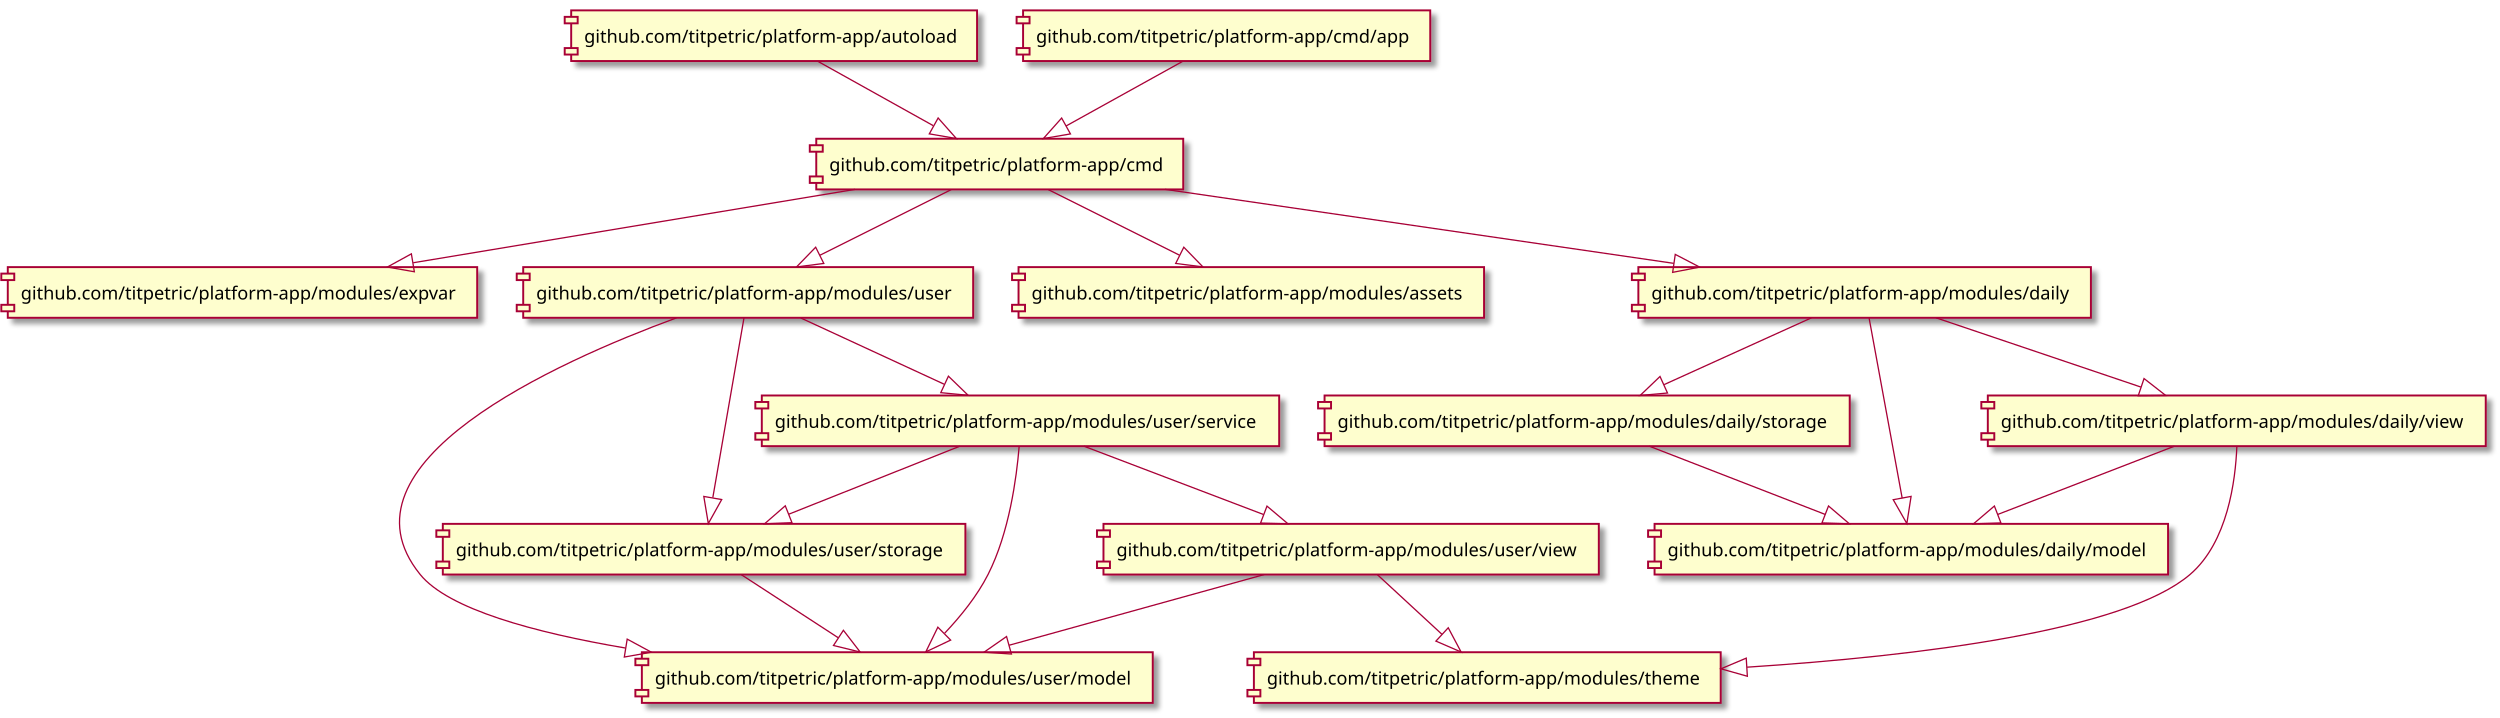
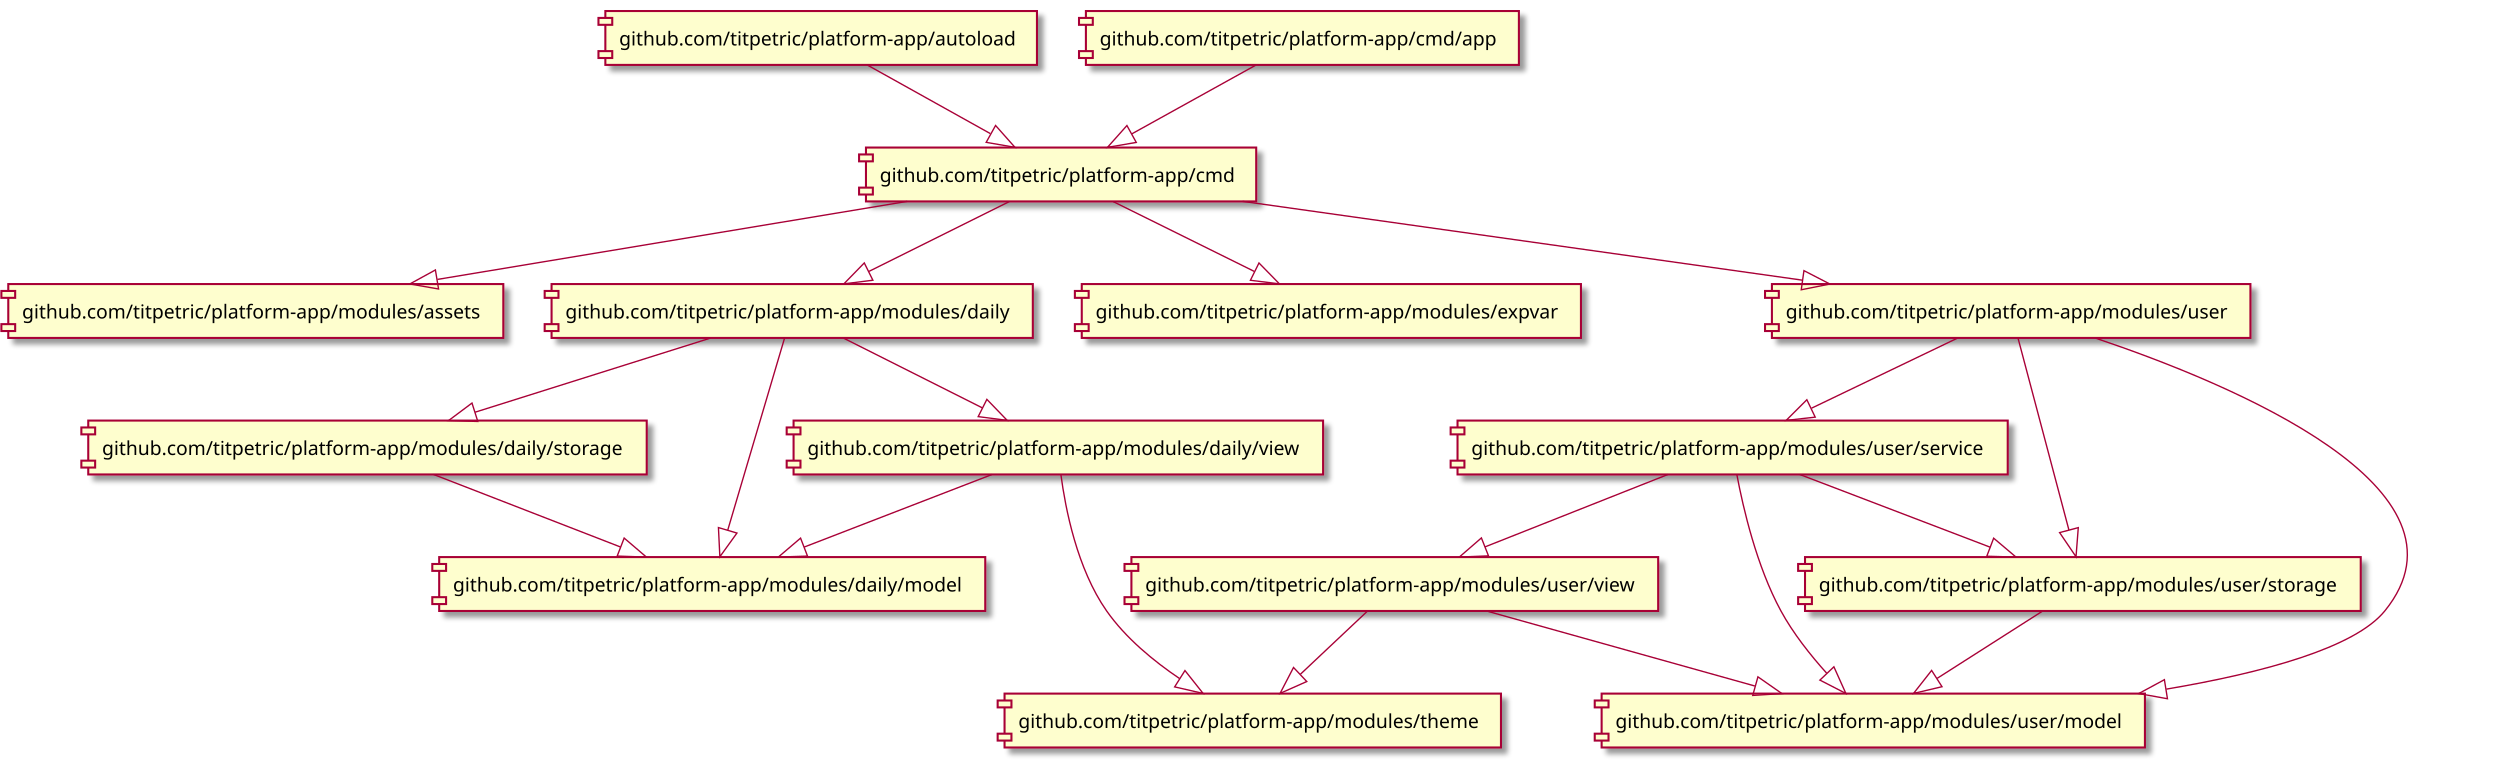
- <svg xmlns="http://www.w3.org/2000/svg" contentScriptType="application/ecmascript" contentStyleType="text/css" height="553px" preserveAspectRatio="none" style="width:1928px;height:553px;" version="1.1" viewBox="0 0 1928 553" width="1928px" zoomAndPan="magnify">
+ <svg xmlns="http://www.w3.org/2000/svg" contentScriptType="application/ecmascript" contentStyleType="text/css" height="553px" preserveAspectRatio="none" style="width:1813px;height:553px;" version="1.1" viewBox="0 0 1813 553" width="1813px" zoomAndPan="magnify">
  <defs>
-     <filter height="300%" id="fpmarqb1wb3p9" width="300%" x="-1" y="-1">
+     <filter height="300%" id="frvburf310xyr" width="300%" x="-1" y="-1">
      <feGaussianBlur result="blurOut" stdDeviation="2.0" />
      <feColorMatrix in="blurOut" result="blurOut2" type="matrix" values="0 0 0 0 0 0 0 0 0 0 0 0 0 0 0 0 0 0 .4 0" />
      <feOffset dx="4.0" dy="4.0" in="blurOut2" result="blurOut3" />
      <feBlend in="SourceGraphic" in2="blurOut3" mode="normal" />
    </filter>
  </defs>
  <g>
-     <rect fill="#FEFECE" filter="url(#fpmarqb1wb3p9)" height="39.068" style="stroke: #A80036; stroke-width: 1.5;" width="405" x="1021.5" y="305" />
-     <rect fill="#FEFECE" height="5" style="stroke: #A80036; stroke-width: 1.5;" width="10" x="1016.5" y="310" />
-     <rect fill="#FEFECE" height="5" style="stroke: #A80036; stroke-width: 1.5;" width="10" x="1016.5" y="334.068" />
-     <text fill="#000000" font-family="sans-serif" font-size="14" lengthAdjust="spacingAndGlyphs" textLength="385" x="1031.5" y="329.966">github.com/titpetric/platform-app/modules/daily/storage</text>
-     <rect fill="#FEFECE" filter="url(#fpmarqb1wb3p9)" height="39.068" style="stroke: #A80036; stroke-width: 1.5;" width="396" x="1276" y="404" />
-     <rect fill="#FEFECE" height="5" style="stroke: #A80036; stroke-width: 1.5;" width="10" x="1271" y="409" />
-     <rect fill="#FEFECE" height="5" style="stroke: #A80036; stroke-width: 1.5;" width="10" x="1271" y="433.068" />
-     <text fill="#000000" font-family="sans-serif" font-size="14" lengthAdjust="spacingAndGlyphs" textLength="376" x="1286" y="428.966">github.com/titpetric/platform-app/modules/daily/model</text>
-     <rect fill="#FEFECE" filter="url(#fpmarqb1wb3p9)" height="39.068" style="stroke: #A80036; stroke-width: 1.5;" width="384" x="1533" y="305" />
-     <rect fill="#FEFECE" height="5" style="stroke: #A80036; stroke-width: 1.5;" width="10" x="1528" y="310" />
-     <rect fill="#FEFECE" height="5" style="stroke: #A80036; stroke-width: 1.5;" width="10" x="1528" y="334.068" />
-     <text fill="#000000" font-family="sans-serif" font-size="14" lengthAdjust="spacingAndGlyphs" textLength="364" x="1543" y="329.966">github.com/titpetric/platform-app/modules/daily/view</text>
-     <rect fill="#FEFECE" filter="url(#fpmarqb1wb3p9)" height="39.068" style="stroke: #A80036; stroke-width: 1.5;" width="360" x="967" y="503" />
-     <rect fill="#FEFECE" height="5" style="stroke: #A80036; stroke-width: 1.5;" width="10" x="962" y="508" />
-     <rect fill="#FEFECE" height="5" style="stroke: #A80036; stroke-width: 1.5;" width="10" x="962" y="532.068" />
-     <text fill="#000000" font-family="sans-serif" font-size="14" lengthAdjust="spacingAndGlyphs" textLength="340" x="977" y="527.966">github.com/titpetric/platform-app/modules/theme</text>
-     <rect fill="#FEFECE" filter="url(#fpmarqb1wb3p9)" height="39.068" style="stroke: #A80036; stroke-width: 1.5;" width="283" x="629.5" y="107" />
-     <rect fill="#FEFECE" height="5" style="stroke: #A80036; stroke-width: 1.5;" width="10" x="624.5" y="112" />
-     <rect fill="#FEFECE" height="5" style="stroke: #A80036; stroke-width: 1.5;" width="10" x="624.5" y="136.068" />
-     <text fill="#000000" font-family="sans-serif" font-size="14" lengthAdjust="spacingAndGlyphs" textLength="263" x="639.5" y="131.966">github.com/titpetric/platform-app/cmd</text>
-     <rect fill="#FEFECE" filter="url(#fpmarqb1wb3p9)" height="39.068" style="stroke: #A80036; stroke-width: 1.5;" width="362" x="6" y="206" />
+     <rect fill="#FEFECE" filter="url(#frvburf310xyr)" height="39.068" style="stroke: #A80036; stroke-width: 1.5;" width="313" x="439" y="8" />
+     <rect fill="#FEFECE" height="5" style="stroke: #A80036; stroke-width: 1.5;" width="10" x="434" y="13" />
+     <rect fill="#FEFECE" height="5" style="stroke: #A80036; stroke-width: 1.5;" width="10" x="434" y="37.068" />
+     <text fill="#000000" font-family="sans-serif" font-size="14" lengthAdjust="spacingAndGlyphs" textLength="293" x="449" y="32.966">github.com/titpetric/platform-app/autoload</text>
+     <rect fill="#FEFECE" filter="url(#frvburf310xyr)" height="39.068" style="stroke: #A80036; stroke-width: 1.5;" width="283" x="628" y="107" />
+     <rect fill="#FEFECE" height="5" style="stroke: #A80036; stroke-width: 1.5;" width="10" x="623" y="112" />
+     <rect fill="#FEFECE" height="5" style="stroke: #A80036; stroke-width: 1.5;" width="10" x="623" y="136.068" />
+     <text fill="#000000" font-family="sans-serif" font-size="14" lengthAdjust="spacingAndGlyphs" textLength="263" x="638" y="131.966">github.com/titpetric/platform-app/cmd</text>
+     <rect fill="#FEFECE" filter="url(#frvburf310xyr)" height="39.068" style="stroke: #A80036; stroke-width: 1.5;" width="359" x="6" y="206" />
    <rect fill="#FEFECE" height="5" style="stroke: #A80036; stroke-width: 1.5;" width="10" x="1" y="211" />
    <rect fill="#FEFECE" height="5" style="stroke: #A80036; stroke-width: 1.5;" width="10" x="1" y="235.068" />
-     <text fill="#000000" font-family="sans-serif" font-size="14" lengthAdjust="spacingAndGlyphs" textLength="342" x="16" y="230.966">github.com/titpetric/platform-app/modules/expvar</text>
-     <rect fill="#FEFECE" filter="url(#fpmarqb1wb3p9)" height="39.068" style="stroke: #A80036; stroke-width: 1.5;" width="347" x="403.5" y="206" />
-     <rect fill="#FEFECE" height="5" style="stroke: #A80036; stroke-width: 1.5;" width="10" x="398.5" y="211" />
-     <rect fill="#FEFECE" height="5" style="stroke: #A80036; stroke-width: 1.5;" width="10" x="398.5" y="235.068" />
-     <text fill="#000000" font-family="sans-serif" font-size="14" lengthAdjust="spacingAndGlyphs" textLength="327" x="413.5" y="230.966">github.com/titpetric/platform-app/modules/user</text>
-     <rect fill="#FEFECE" filter="url(#fpmarqb1wb3p9)" height="39.068" style="stroke: #A80036; stroke-width: 1.5;" width="359" x="785.5" y="206" />
-     <rect fill="#FEFECE" height="5" style="stroke: #A80036; stroke-width: 1.5;" width="10" x="780.5" y="211" />
-     <rect fill="#FEFECE" height="5" style="stroke: #A80036; stroke-width: 1.5;" width="10" x="780.5" y="235.068" />
-     <text fill="#000000" font-family="sans-serif" font-size="14" lengthAdjust="spacingAndGlyphs" textLength="339" x="795.5" y="230.966">github.com/titpetric/platform-app/modules/assets</text>
-     <rect fill="#FEFECE" filter="url(#fpmarqb1wb3p9)" height="39.068" style="stroke: #A80036; stroke-width: 1.5;" width="349" x="1263.5" y="206" />
-     <rect fill="#FEFECE" height="5" style="stroke: #A80036; stroke-width: 1.5;" width="10" x="1258.5" y="211" />
-     <rect fill="#FEFECE" height="5" style="stroke: #A80036; stroke-width: 1.5;" width="10" x="1258.5" y="235.068" />
-     <text fill="#000000" font-family="sans-serif" font-size="14" lengthAdjust="spacingAndGlyphs" textLength="329" x="1273.5" y="230.966">github.com/titpetric/platform-app/modules/daily</text>
-     <rect fill="#FEFECE" filter="url(#fpmarqb1wb3p9)" height="39.068" style="stroke: #A80036; stroke-width: 1.5;" width="403" x="341.5" y="404" />
-     <rect fill="#FEFECE" height="5" style="stroke: #A80036; stroke-width: 1.5;" width="10" x="336.5" y="409" />
-     <rect fill="#FEFECE" height="5" style="stroke: #A80036; stroke-width: 1.5;" width="10" x="336.5" y="433.068" />
-     <text fill="#000000" font-family="sans-serif" font-size="14" lengthAdjust="spacingAndGlyphs" textLength="383" x="351.5" y="428.966">github.com/titpetric/platform-app/modules/user/storage</text>
-     <rect fill="#FEFECE" filter="url(#fpmarqb1wb3p9)" height="39.068" style="stroke: #A80036; stroke-width: 1.5;" width="394" x="495" y="503" />
-     <rect fill="#FEFECE" height="5" style="stroke: #A80036; stroke-width: 1.5;" width="10" x="490" y="508" />
-     <rect fill="#FEFECE" height="5" style="stroke: #A80036; stroke-width: 1.5;" width="10" x="490" y="532.068" />
-     <text fill="#000000" font-family="sans-serif" font-size="14" lengthAdjust="spacingAndGlyphs" textLength="374" x="505" y="527.966">github.com/titpetric/platform-app/modules/user/model</text>
-     <rect fill="#FEFECE" filter="url(#fpmarqb1wb3p9)" height="39.068" style="stroke: #A80036; stroke-width: 1.5;" width="382" x="851" y="404" />
-     <rect fill="#FEFECE" height="5" style="stroke: #A80036; stroke-width: 1.5;" width="10" x="846" y="409" />
-     <rect fill="#FEFECE" height="5" style="stroke: #A80036; stroke-width: 1.5;" width="10" x="846" y="433.068" />
-     <text fill="#000000" font-family="sans-serif" font-size="14" lengthAdjust="spacingAndGlyphs" textLength="362" x="861" y="428.966">github.com/titpetric/platform-app/modules/user/view</text>
-     <rect fill="#FEFECE" filter="url(#fpmarqb1wb3p9)" height="39.068" style="stroke: #A80036; stroke-width: 1.5;" width="399" x="587.5" y="305" />
-     <rect fill="#FEFECE" height="5" style="stroke: #A80036; stroke-width: 1.5;" width="10" x="582.5" y="310" />
-     <rect fill="#FEFECE" height="5" style="stroke: #A80036; stroke-width: 1.5;" width="10" x="582.5" y="334.068" />
-     <text fill="#000000" font-family="sans-serif" font-size="14" lengthAdjust="spacingAndGlyphs" textLength="379" x="597.5" y="329.966">github.com/titpetric/platform-app/modules/user/service</text>
-     <rect fill="#FEFECE" filter="url(#fpmarqb1wb3p9)" height="39.068" style="stroke: #A80036; stroke-width: 1.5;" width="313" x="440.5" y="8" />
-     <rect fill="#FEFECE" height="5" style="stroke: #A80036; stroke-width: 1.5;" width="10" x="435.5" y="13" />
-     <rect fill="#FEFECE" height="5" style="stroke: #A80036; stroke-width: 1.5;" width="10" x="435.5" y="37.068" />
-     <text fill="#000000" font-family="sans-serif" font-size="14" lengthAdjust="spacingAndGlyphs" textLength="293" x="450.5" y="32.966">github.com/titpetric/platform-app/autoload</text>
-     <rect fill="#FEFECE" filter="url(#fpmarqb1wb3p9)" height="39.068" style="stroke: #A80036; stroke-width: 1.5;" width="314" x="789" y="8" />
-     <rect fill="#FEFECE" height="5" style="stroke: #A80036; stroke-width: 1.5;" width="10" x="784" y="13" />
-     <rect fill="#FEFECE" height="5" style="stroke: #A80036; stroke-width: 1.5;" width="10" x="784" y="37.068" />
-     <text fill="#000000" font-family="sans-serif" font-size="14" lengthAdjust="spacingAndGlyphs" textLength="294" x="799" y="32.966">github.com/titpetric/platform-app/cmd/app</text>
-     <path d="M1271.91,344.09 C1310.39,359.02 1364.87,380.16 1407.57,396.72 " fill="none" id="github.com/titpetric/platform-app/modules/daily/storage-&gt;github.com/titpetric/platform-app/modules/daily/model" style="stroke: #A80036; stroke-width: 1.0;" />
-     <polygon fill="none" points="1410.14,390.21,1426.26,403.98,1405.08,403.27,1410.14,390.21" style="stroke: #A80036; stroke-width: 1.0;" />
-     <path d="M1676.9,344.09 C1638.26,359.02 1583.57,380.16 1540.7,396.72 " fill="none" id="github.com/titpetric/platform-app/modules/daily/view-&gt;github.com/titpetric/platform-app/modules/daily/model" style="stroke: #A80036; stroke-width: 1.0;" />
-     <polygon fill="none" points="1543.11,403.29,1521.94,403.98,1538.07,390.24,1543.11,403.29" style="stroke: #A80036; stroke-width: 1.0;" />
-     <path d="M1725.06,344.25 C1724.04,370.6 1718,418.15 1689,443 C1638.28,486.48 1479.9,505.88 1347.36,514.53 " fill="none" id="github.com/titpetric/platform-app/modules/daily/view-&gt;github.com/titpetric/platform-app/modules/theme" style="stroke: #A80036; stroke-width: 1.0;" />
-     <polygon fill="none" points="1347.56,521.53,1327.17,515.78,1346.7,507.56,1347.56,521.53" style="stroke: #A80036; stroke-width: 1.0;" />
-     <path d="M659.43,146.03 C562.29,162.17 421.31,185.58 318.66,202.63 " fill="none" id="github.com/titpetric/platform-app/cmd-&gt;github.com/titpetric/platform-app/modules/expvar" style="stroke: #A80036; stroke-width: 1.0;" />
-     <polygon fill="none" points="319.54,209.58,298.67,205.95,317.25,195.77,319.54,209.58" style="stroke: #A80036; stroke-width: 1.0;" />
-     <path d="M733.59,146.2 C704.88,160.56 664.78,180.61 632.35,196.82 " fill="none" id="github.com/titpetric/platform-app/cmd-&gt;github.com/titpetric/platform-app/modules/user" style="stroke: #A80036; stroke-width: 1.0;" />
-     <polygon fill="none" points="635.31,203.17,614.29,205.85,629.05,190.65,635.31,203.17" style="stroke: #A80036; stroke-width: 1.0;" />
-     <path d="M808.41,146.2 C837.12,160.56 877.22,180.61 909.65,196.82 " fill="none" id="github.com/titpetric/platform-app/cmd-&gt;github.com/titpetric/platform-app/modules/assets" style="stroke: #A80036; stroke-width: 1.0;" />
-     <polygon fill="none" points="912.95,190.65,927.71,205.85,906.69,203.17,912.95,190.65" style="stroke: #A80036; stroke-width: 1.0;" />
-     <path d="M898.42,146.03 C1010.39,162.31 1173.33,186.01 1290.83,203.1 " fill="none" id="github.com/titpetric/platform-app/cmd-&gt;github.com/titpetric/platform-app/modules/daily" style="stroke: #A80036; stroke-width: 1.0;" />
-     <polygon fill="none" points="1291.96,196.19,1310.75,205.99,1289.95,210.04,1291.96,196.19" style="stroke: #A80036; stroke-width: 1.0;" />
-     <path d="M1396.99,245.09 C1364.79,259.68 1319.51,280.21 1283.35,296.6 " fill="none" id="github.com/titpetric/platform-app/modules/daily-&gt;github.com/titpetric/platform-app/modules/daily/storage" style="stroke: #A80036; stroke-width: 1.0;" />
-     <polygon fill="none" points="1285.98,303.09,1264.87,304.98,1280.2,290.34,1285.98,303.09" style="stroke: #A80036; stroke-width: 1.0;" />
-     <path d="M1493,245.09 C1537.87,260.25 1601.69,281.82 1651.04,298.5 " fill="none" id="github.com/titpetric/platform-app/modules/daily-&gt;github.com/titpetric/platform-app/modules/daily/view" style="stroke: #A80036; stroke-width: 1.0;" />
-     <polygon fill="none" points="1653.48,291.94,1670.19,304.98,1649,305.2,1653.48,291.94" style="stroke: #A80036; stroke-width: 1.0;" />
-     <path d="M1441.45,245.29 C1447.3,277.12 1459.26,342.25 1466.94,384.06 " fill="none" id="github.com/titpetric/platform-app/modules/daily-&gt;github.com/titpetric/platform-app/modules/daily/model" style="stroke: #A80036; stroke-width: 1.0;" />
-     <polygon fill="none" points="1473.83,382.83,1470.56,403.76,1460.06,385.36,1473.83,382.83" style="stroke: #A80036; stroke-width: 1.0;" />
-     <path d="M571.73,443.2 C592.86,456.96 622,475.93 646.31,491.76 " fill="none" id="github.com/titpetric/platform-app/modules/user/storage-&gt;github.com/titpetric/platform-app/modules/user/model" style="stroke: #A80036; stroke-width: 1.0;" />
-     <polygon fill="none" points="650.42,486.08,663.36,502.85,642.78,497.81,650.42,486.08" style="stroke: #A80036; stroke-width: 1.0;" />
-     <path d="M974.93,443.09 C918.99,458.59 838.91,480.78 778.22,497.61 " fill="none" id="github.com/titpetric/platform-app/modules/user/view-&gt;github.com/titpetric/platform-app/modules/user/model" style="stroke: #A80036; stroke-width: 1.0;" />
-     <polygon fill="none" points="779.99,504.38,758.84,502.98,776.25,490.89,779.99,504.38" style="stroke: #A80036; stroke-width: 1.0;" />
-     <path d="M1062.25,443.2 C1076.34,456.22 1095.49,473.91 1112.02,489.18 " fill="none" id="github.com/titpetric/platform-app/modules/user/view-&gt;github.com/titpetric/platform-app/modules/theme" style="stroke: #A80036; stroke-width: 1.0;" />
-     <polygon fill="none" points="1116.88,484.14,1126.82,502.85,1107.38,494.43,1116.88,484.14" style="stroke: #A80036; stroke-width: 1.0;" />
-     <path d="M740.24,344.09 C702.85,358.95 649.99,379.97 608.4,396.5 " fill="none" id="github.com/titpetric/platform-app/modules/user/service-&gt;github.com/titpetric/platform-app/modules/user/storage" style="stroke: #A80036; stroke-width: 1.0;" />
-     <polygon fill="none" points="610.77,403.09,589.6,403.98,605.6,390.08,610.77,403.09" style="stroke: #A80036; stroke-width: 1.0;" />
-     <path d="M785.96,344.4 C783.99,368.47 778.31,410.81 762,443 C753.61,459.56 740.84,475.35 728.5,488.36 " fill="none" id="github.com/titpetric/platform-app/modules/user/service-&gt;github.com/titpetric/platform-app/modules/user/model" style="stroke: #A80036; stroke-width: 1.0;" />
-     <polygon fill="none" points="733.12,493.64,713.98,502.73,723.27,483.69,733.12,493.64" style="stroke: #A80036; stroke-width: 1.0;" />
-     <path d="M835.86,344.09 C875.21,359.05 930.94,380.25 974.53,396.84 " fill="none" id="github.com/titpetric/platform-app/modules/user/service-&gt;github.com/titpetric/platform-app/modules/user/view" style="stroke: #A80036; stroke-width: 1.0;" />
-     <polygon fill="none" points="977.1,390.32,993.3,403.98,972.12,403.41,977.1,390.32" style="stroke: #A80036; stroke-width: 1.0;" />
-     <path d="M617.49,245.2 C648.87,259.7 692.79,279.98 728.06,296.28 " fill="none" id="github.com/titpetric/platform-app/modules/user-&gt;github.com/titpetric/platform-app/modules/user/service" style="stroke: #A80036; stroke-width: 1.0;" />
-     <polygon fill="none" points="731.41,290.11,746.63,304.85,725.54,302.82,731.41,290.11" style="stroke: #A80036; stroke-width: 1.0;" />
-     <path d="M573.74,245.29 C568.23,277.05 556.97,341.95 549.72,383.77 " fill="none" id="github.com/titpetric/platform-app/modules/user-&gt;github.com/titpetric/platform-app/modules/user/storage" style="stroke: #A80036; stroke-width: 1.0;" />
-     <polygon fill="none" points="556.57,385.25,546.25,403.76,542.77,382.86,556.57,385.25" style="stroke: #A80036; stroke-width: 1.0;" />
-     <path d="M521.81,245.09 C428.19,279.51 254.82,357.5 324,443 C345.67,469.78 411.94,487.82 482.38,499.77 " fill="none" id="github.com/titpetric/platform-app/modules/user-&gt;github.com/titpetric/platform-app/modules/user/model" style="stroke: #A80036; stroke-width: 1.0;" />
-     <polygon fill="none" points="483.69,492.89,502.32,502.98,481.47,506.71,483.69,492.89" style="stroke: #A80036; stroke-width: 1.0;" />
-     <path d="M630.55,47.2 C655.82,61.29 690.93,80.86 719.71,96.91 " fill="none" id="github.com/titpetric/platform-app/autoload-&gt;github.com/titpetric/platform-app/cmd" style="stroke: #A80036; stroke-width: 1.0;" />
-     <polygon fill="none" points="723.49,91,737.55,106.85,716.68,103.23,723.49,91" style="stroke: #A80036; stroke-width: 1.0;" />
-     <path d="M912.26,47.2 C886.72,61.36 851.2,81.05 822.17,97.14 " fill="none" id="github.com/titpetric/platform-app/cmd/app-&gt;github.com/titpetric/platform-app/cmd" style="stroke: #A80036; stroke-width: 1.0;" />
-     <polygon fill="none" points="825.52,103.28,804.64,106.85,818.74,91.04,825.52,103.28" style="stroke: #A80036; stroke-width: 1.0;" />
+     <text fill="#000000" font-family="sans-serif" font-size="14" lengthAdjust="spacingAndGlyphs" textLength="339" x="16" y="230.966">github.com/titpetric/platform-app/modules/assets</text>
+     <rect fill="#FEFECE" filter="url(#frvburf310xyr)" height="39.068" style="stroke: #A80036; stroke-width: 1.5;" width="349" x="400" y="206" />
+     <rect fill="#FEFECE" height="5" style="stroke: #A80036; stroke-width: 1.5;" width="10" x="395" y="211" />
+     <rect fill="#FEFECE" height="5" style="stroke: #A80036; stroke-width: 1.5;" width="10" x="395" y="235.068" />
+     <text fill="#000000" font-family="sans-serif" font-size="14" lengthAdjust="spacingAndGlyphs" textLength="329" x="410" y="230.966">github.com/titpetric/platform-app/modules/daily</text>
+     <rect fill="#FEFECE" filter="url(#frvburf310xyr)" height="39.068" style="stroke: #A80036; stroke-width: 1.5;" width="362" x="784.5" y="206" />
+     <rect fill="#FEFECE" height="5" style="stroke: #A80036; stroke-width: 1.5;" width="10" x="779.5" y="211" />
+     <rect fill="#FEFECE" height="5" style="stroke: #A80036; stroke-width: 1.5;" width="10" x="779.5" y="235.068" />
+     <text fill="#000000" font-family="sans-serif" font-size="14" lengthAdjust="spacingAndGlyphs" textLength="342" x="794.5" y="230.966">github.com/titpetric/platform-app/modules/expvar</text>
+     <rect fill="#FEFECE" filter="url(#frvburf310xyr)" height="39.068" style="stroke: #A80036; stroke-width: 1.5;" width="347" x="1285" y="206" />
+     <rect fill="#FEFECE" height="5" style="stroke: #A80036; stroke-width: 1.5;" width="10" x="1280" y="211" />
+     <rect fill="#FEFECE" height="5" style="stroke: #A80036; stroke-width: 1.5;" width="10" x="1280" y="235.068" />
+     <text fill="#000000" font-family="sans-serif" font-size="14" lengthAdjust="spacingAndGlyphs" textLength="327" x="1295" y="230.966">github.com/titpetric/platform-app/modules/user</text>
+     <rect fill="#FEFECE" filter="url(#frvburf310xyr)" height="39.068" style="stroke: #A80036; stroke-width: 1.5;" width="314" x="787.5" y="8" />
+     <rect fill="#FEFECE" height="5" style="stroke: #A80036; stroke-width: 1.5;" width="10" x="782.5" y="13" />
+     <rect fill="#FEFECE" height="5" style="stroke: #A80036; stroke-width: 1.5;" width="10" x="782.5" y="37.068" />
+     <text fill="#000000" font-family="sans-serif" font-size="14" lengthAdjust="spacingAndGlyphs" textLength="294" x="797.5" y="32.966">github.com/titpetric/platform-app/cmd/app</text>
+     <rect fill="#FEFECE" filter="url(#frvburf310xyr)" height="39.068" style="stroke: #A80036; stroke-width: 1.5;" width="405" x="64" y="305" />
+     <rect fill="#FEFECE" height="5" style="stroke: #A80036; stroke-width: 1.5;" width="10" x="59" y="310" />
+     <rect fill="#FEFECE" height="5" style="stroke: #A80036; stroke-width: 1.5;" width="10" x="59" y="334.068" />
+     <text fill="#000000" font-family="sans-serif" font-size="14" lengthAdjust="spacingAndGlyphs" textLength="385" x="74" y="329.966">github.com/titpetric/platform-app/modules/daily/storage</text>
+     <rect fill="#FEFECE" filter="url(#frvburf310xyr)" height="39.068" style="stroke: #A80036; stroke-width: 1.5;" width="396" x="318.5" y="404" />
+     <rect fill="#FEFECE" height="5" style="stroke: #A80036; stroke-width: 1.5;" width="10" x="313.5" y="409" />
+     <rect fill="#FEFECE" height="5" style="stroke: #A80036; stroke-width: 1.5;" width="10" x="313.5" y="433.068" />
+     <text fill="#000000" font-family="sans-serif" font-size="14" lengthAdjust="spacingAndGlyphs" textLength="376" x="328.5" y="428.966">github.com/titpetric/platform-app/modules/daily/model</text>
+     <rect fill="#FEFECE" filter="url(#frvburf310xyr)" height="39.068" style="stroke: #A80036; stroke-width: 1.5;" width="384" x="575.5" y="305" />
+     <rect fill="#FEFECE" height="5" style="stroke: #A80036; stroke-width: 1.5;" width="10" x="570.5" y="310" />
+     <rect fill="#FEFECE" height="5" style="stroke: #A80036; stroke-width: 1.5;" width="10" x="570.5" y="334.068" />
+     <text fill="#000000" font-family="sans-serif" font-size="14" lengthAdjust="spacingAndGlyphs" textLength="364" x="585.5" y="329.966">github.com/titpetric/platform-app/modules/daily/view</text>
+     <rect fill="#FEFECE" filter="url(#frvburf310xyr)" height="39.068" style="stroke: #A80036; stroke-width: 1.5;" width="360" x="728.5" y="503" />
+     <rect fill="#FEFECE" height="5" style="stroke: #A80036; stroke-width: 1.5;" width="10" x="723.5" y="508" />
+     <rect fill="#FEFECE" height="5" style="stroke: #A80036; stroke-width: 1.5;" width="10" x="723.5" y="532.068" />
+     <text fill="#000000" font-family="sans-serif" font-size="14" lengthAdjust="spacingAndGlyphs" textLength="340" x="738.5" y="527.966">github.com/titpetric/platform-app/modules/theme</text>
+     <rect fill="#FEFECE" filter="url(#frvburf310xyr)" height="39.068" style="stroke: #A80036; stroke-width: 1.5;" width="399" x="1057" y="305" />
+     <rect fill="#FEFECE" height="5" style="stroke: #A80036; stroke-width: 1.5;" width="10" x="1052" y="310" />
+     <rect fill="#FEFECE" height="5" style="stroke: #A80036; stroke-width: 1.5;" width="10" x="1052" y="334.068" />
+     <text fill="#000000" font-family="sans-serif" font-size="14" lengthAdjust="spacingAndGlyphs" textLength="379" x="1067" y="329.966">github.com/titpetric/platform-app/modules/user/service</text>
+     <rect fill="#FEFECE" filter="url(#frvburf310xyr)" height="39.068" style="stroke: #A80036; stroke-width: 1.5;" width="403" x="1309" y="404" />
+     <rect fill="#FEFECE" height="5" style="stroke: #A80036; stroke-width: 1.5;" width="10" x="1304" y="409" />
+     <rect fill="#FEFECE" height="5" style="stroke: #A80036; stroke-width: 1.5;" width="10" x="1304" y="433.068" />
+     <text fill="#000000" font-family="sans-serif" font-size="14" lengthAdjust="spacingAndGlyphs" textLength="383" x="1319" y="428.966">github.com/titpetric/platform-app/modules/user/storage</text>
+     <rect fill="#FEFECE" filter="url(#frvburf310xyr)" height="39.068" style="stroke: #A80036; stroke-width: 1.5;" width="394" x="1161.5" y="503" />
+     <rect fill="#FEFECE" height="5" style="stroke: #A80036; stroke-width: 1.5;" width="10" x="1156.5" y="508" />
+     <rect fill="#FEFECE" height="5" style="stroke: #A80036; stroke-width: 1.5;" width="10" x="1156.5" y="532.068" />
+     <text fill="#000000" font-family="sans-serif" font-size="14" lengthAdjust="spacingAndGlyphs" textLength="374" x="1171.5" y="527.966">github.com/titpetric/platform-app/modules/user/model</text>
+     <rect fill="#FEFECE" filter="url(#frvburf310xyr)" height="39.068" style="stroke: #A80036; stroke-width: 1.5;" width="382" x="820.5" y="404" />
+     <rect fill="#FEFECE" height="5" style="stroke: #A80036; stroke-width: 1.5;" width="10" x="815.5" y="409" />
+     <rect fill="#FEFECE" height="5" style="stroke: #A80036; stroke-width: 1.5;" width="10" x="815.5" y="433.068" />
+     <text fill="#000000" font-family="sans-serif" font-size="14" lengthAdjust="spacingAndGlyphs" textLength="362" x="830.5" y="428.966">github.com/titpetric/platform-app/modules/user/view</text>
+     <path d="M629.05,47.2 C654.32,61.29 689.43,80.86 718.21,96.91 " fill="none" id="github.com/titpetric/platform-app/autoload-&gt;github.com/titpetric/platform-app/cmd" style="stroke: #A80036; stroke-width: 1.0;" />
+     <polygon fill="none" points="721.99,91,736.05,106.85,715.18,103.23,721.99,91" style="stroke: #A80036; stroke-width: 1.0;" />
+     <path d="M657.93,146.03 C560.79,162.17 419.81,185.58 317.16,202.63 " fill="none" id="github.com/titpetric/platform-app/cmd-&gt;github.com/titpetric/platform-app/modules/assets" style="stroke: #A80036; stroke-width: 1.0;" />
+     <polygon fill="none" points="318.04,209.58,297.17,205.95,315.75,195.77,318.04,209.58" style="stroke: #A80036; stroke-width: 1.0;" />
+     <path d="M731.9,146.2 C703.04,160.56 662.74,180.61 630.14,196.82 " fill="none" id="github.com/titpetric/platform-app/cmd-&gt;github.com/titpetric/platform-app/modules/daily" style="stroke: #A80036; stroke-width: 1.0;" />
+     <polygon fill="none" points="633.01,203.21,611.98,205.85,626.77,190.68,633.01,203.21" style="stroke: #A80036; stroke-width: 1.0;" />
+     <path d="M807.29,146.2 C836.3,160.56 876.81,180.61 909.58,196.82 " fill="none" id="github.com/titpetric/platform-app/cmd-&gt;github.com/titpetric/platform-app/modules/expvar" style="stroke: #A80036; stroke-width: 1.0;" />
+     <polygon fill="none" points="913.01,190.71,927.83,205.85,906.8,203.26,913.01,190.71" style="stroke: #A80036; stroke-width: 1.0;" />
+     <path d="M901.12,146.03 C1017.03,162.35 1185.8,186.11 1307.23,203.2 " fill="none" id="github.com/titpetric/platform-app/cmd-&gt;github.com/titpetric/platform-app/modules/user" style="stroke: #A80036; stroke-width: 1.0;" />
+     <polygon fill="none" points="1308.22,196.27,1327.05,205.99,1306.27,210.14,1308.22,196.27" style="stroke: #A80036; stroke-width: 1.0;" />
+     <path d="M910.76,47.2 C885.22,61.36 849.7,81.05 820.67,97.14 " fill="none" id="github.com/titpetric/platform-app/cmd/app-&gt;github.com/titpetric/platform-app/cmd" style="stroke: #A80036; stroke-width: 1.0;" />
+     <polygon fill="none" points="824.02,103.28,803.14,106.85,817.24,91.04,824.02,103.28" style="stroke: #A80036; stroke-width: 1.0;" />
+     <path d="M515.48,245.09 C466.89,260.39 397.61,282.21 344.46,298.95 " fill="none" id="github.com/titpetric/platform-app/modules/daily-&gt;github.com/titpetric/platform-app/modules/daily/storage" style="stroke: #A80036; stroke-width: 1.0;" />
+     <polygon fill="none" points="346.5,305.64,325.32,304.98,342.29,292.29,346.5,305.64" style="stroke: #A80036; stroke-width: 1.0;" />
+     <path d="M568.94,245.29 C559.5,277.2 540.16,342.55 527.79,384.35 " fill="none" id="github.com/titpetric/platform-app/modules/daily-&gt;github.com/titpetric/platform-app/modules/daily/model" style="stroke: #A80036; stroke-width: 1.0;" />
+     <polygon fill="none" points="534.43,386.57,522.04,403.76,521.01,382.6,534.43,386.57" style="stroke: #A80036; stroke-width: 1.0;" />
+     <path d="M611.71,245.2 C640.28,259.56 680.17,279.61 712.43,295.82 " fill="none" id="github.com/titpetric/platform-app/modules/daily-&gt;github.com/titpetric/platform-app/modules/daily/view" style="stroke: #A80036; stroke-width: 1.0;" />
+     <polygon fill="none" points="715.68,289.62,730.4,304.85,709.39,302.13,715.68,289.62" style="stroke: #A80036; stroke-width: 1.0;" />
+     <path d="M314.41,344.09 C352.89,359.02 407.37,380.16 450.07,396.72 " fill="none" id="github.com/titpetric/platform-app/modules/daily/storage-&gt;github.com/titpetric/platform-app/modules/daily/model" style="stroke: #A80036; stroke-width: 1.0;" />
+     <polygon fill="none" points="452.64,390.21,468.76,403.98,447.58,403.27,452.64,390.21" style="stroke: #A80036; stroke-width: 1.0;" />
+     <path d="M719.4,344.09 C680.76,359.02 626.07,380.16 583.2,396.72 " fill="none" id="github.com/titpetric/platform-app/modules/daily/view-&gt;github.com/titpetric/platform-app/modules/daily/model" style="stroke: #A80036; stroke-width: 1.0;" />
+     <polygon fill="none" points="585.61,403.29,564.44,403.98,580.57,390.24,585.61,403.29" style="stroke: #A80036; stroke-width: 1.0;" />
+     <path d="M769.37,344.19 C772.61,368.79 781.12,412.5 802.5,443 C816.24,462.6 836.42,479.28 855.51,492.15 " fill="none" id="github.com/titpetric/platform-app/modules/daily/view-&gt;github.com/titpetric/platform-app/modules/theme" style="stroke: #A80036; stroke-width: 1.0;" />
+     <polygon fill="none" points="859.33,486.29,872.5,502.89,851.85,498.13,859.33,486.29" style="stroke: #A80036; stroke-width: 1.0;" />
+     <path d="M1419.55,245.2 C1389.51,259.63 1347.51,279.8 1313.66,296.05 " fill="none" id="github.com/titpetric/platform-app/modules/user-&gt;github.com/titpetric/platform-app/modules/user/service" style="stroke: #A80036; stroke-width: 1.0;" />
+     <polygon fill="none" points="1316.39,302.51,1295.33,304.85,1310.33,289.89,1316.39,302.51" style="stroke: #A80036; stroke-width: 1.0;" />
+     <path d="M1463.49,245.29 C1471.95,277.2 1489.29,342.55 1500.38,384.35 " fill="none" id="github.com/titpetric/platform-app/modules/user-&gt;github.com/titpetric/platform-app/modules/user/storage" style="stroke: #A80036; stroke-width: 1.0;" />
+     <polygon fill="none" points="1507.17,382.64,1505.53,403.76,1493.63,386.23,1507.17,382.64" style="stroke: #A80036; stroke-width: 1.0;" />
+     <path d="M1519.2,245.06 C1619.3,278.71 1801.17,354.58 1729.5,443 C1707.76,469.82 1641.55,487.84 1570.97,499.77 " fill="none" id="github.com/titpetric/platform-app/modules/user-&gt;github.com/titpetric/platform-app/modules/user/model" style="stroke: #A80036; stroke-width: 1.0;" />
+     <polygon fill="none" points="1571.83,506.72,1550.98,502.98,1569.62,492.9,1571.83,506.72" style="stroke: #A80036; stroke-width: 1.0;" />
+     <path d="M1259.6,344.34 C1264.11,368.36 1273.91,410.65 1291.5,443 C1300.32,459.23 1312.9,475.11 1324.79,488.3 " fill="none" id="github.com/titpetric/platform-app/modules/user/service-&gt;github.com/titpetric/platform-app/modules/user/model" style="stroke: #A80036; stroke-width: 1.0;" />
+     <polygon fill="none" points="1329.94,483.57,1338.63,502.9,1319.79,493.21,1329.94,483.57" style="stroke: #A80036; stroke-width: 1.0;" />
+     <path d="M1305.17,344.09 C1344.36,359.05 1399.87,380.25 1443.3,396.84 " fill="none" id="github.com/titpetric/platform-app/modules/user/service-&gt;github.com/titpetric/platform-app/modules/user/storage" style="stroke: #A80036; stroke-width: 1.0;" />
+     <polygon fill="none" points="1445.8,390.3,1461.99,403.98,1440.81,403.38,1445.8,390.3" style="stroke: #A80036; stroke-width: 1.0;" />
+     <path d="M1209.55,344.09 C1171.92,358.99 1118.69,380.06 1076.89,396.61 " fill="none" id="github.com/titpetric/platform-app/modules/user/service-&gt;github.com/titpetric/platform-app/modules/user/view" style="stroke: #A80036; stroke-width: 1.0;" />
+     <polygon fill="none" points="1079.46,403.12,1058.29,403.98,1074.31,390.1,1079.46,403.12" style="stroke: #A80036; stroke-width: 1.0;" />
+     <path d="M1481.19,443.2 C1459.53,457.02 1429.61,476.12 1404.74,491.99 " fill="none" id="github.com/titpetric/platform-app/modules/user/storage-&gt;github.com/titpetric/platform-app/modules/user/model" style="stroke: #A80036; stroke-width: 1.0;" />
+     <polygon fill="none" points="1408.34,498,1387.72,502.85,1400.81,486.19,1408.34,498" style="stroke: #A80036; stroke-width: 1.0;" />
+     <path d="M991.64,443.2 C977.89,456.15 959.23,473.73 943.07,488.95 " fill="none" id="github.com/titpetric/platform-app/modules/user/view-&gt;github.com/titpetric/platform-app/modules/theme" style="stroke: #A80036; stroke-width: 1.0;" />
+     <polygon fill="none" points="947.66,494.24,928.3,502.85,938.06,484.05,947.66,494.24" style="stroke: #A80036; stroke-width: 1.0;" />
+     <path d="M1077.99,443.09 C1133.33,458.56 1212.5,480.69 1272.63,497.5 " fill="none" id="github.com/titpetric/platform-app/modules/user/view-&gt;github.com/titpetric/platform-app/modules/user/model" style="stroke: #A80036; stroke-width: 1.0;" />
+     <polygon fill="none" points="1274.85,490.85,1292.23,502.98,1271.08,504.33,1274.85,490.85" style="stroke: #A80036; stroke-width: 1.0;" />
  </g>
</svg>
